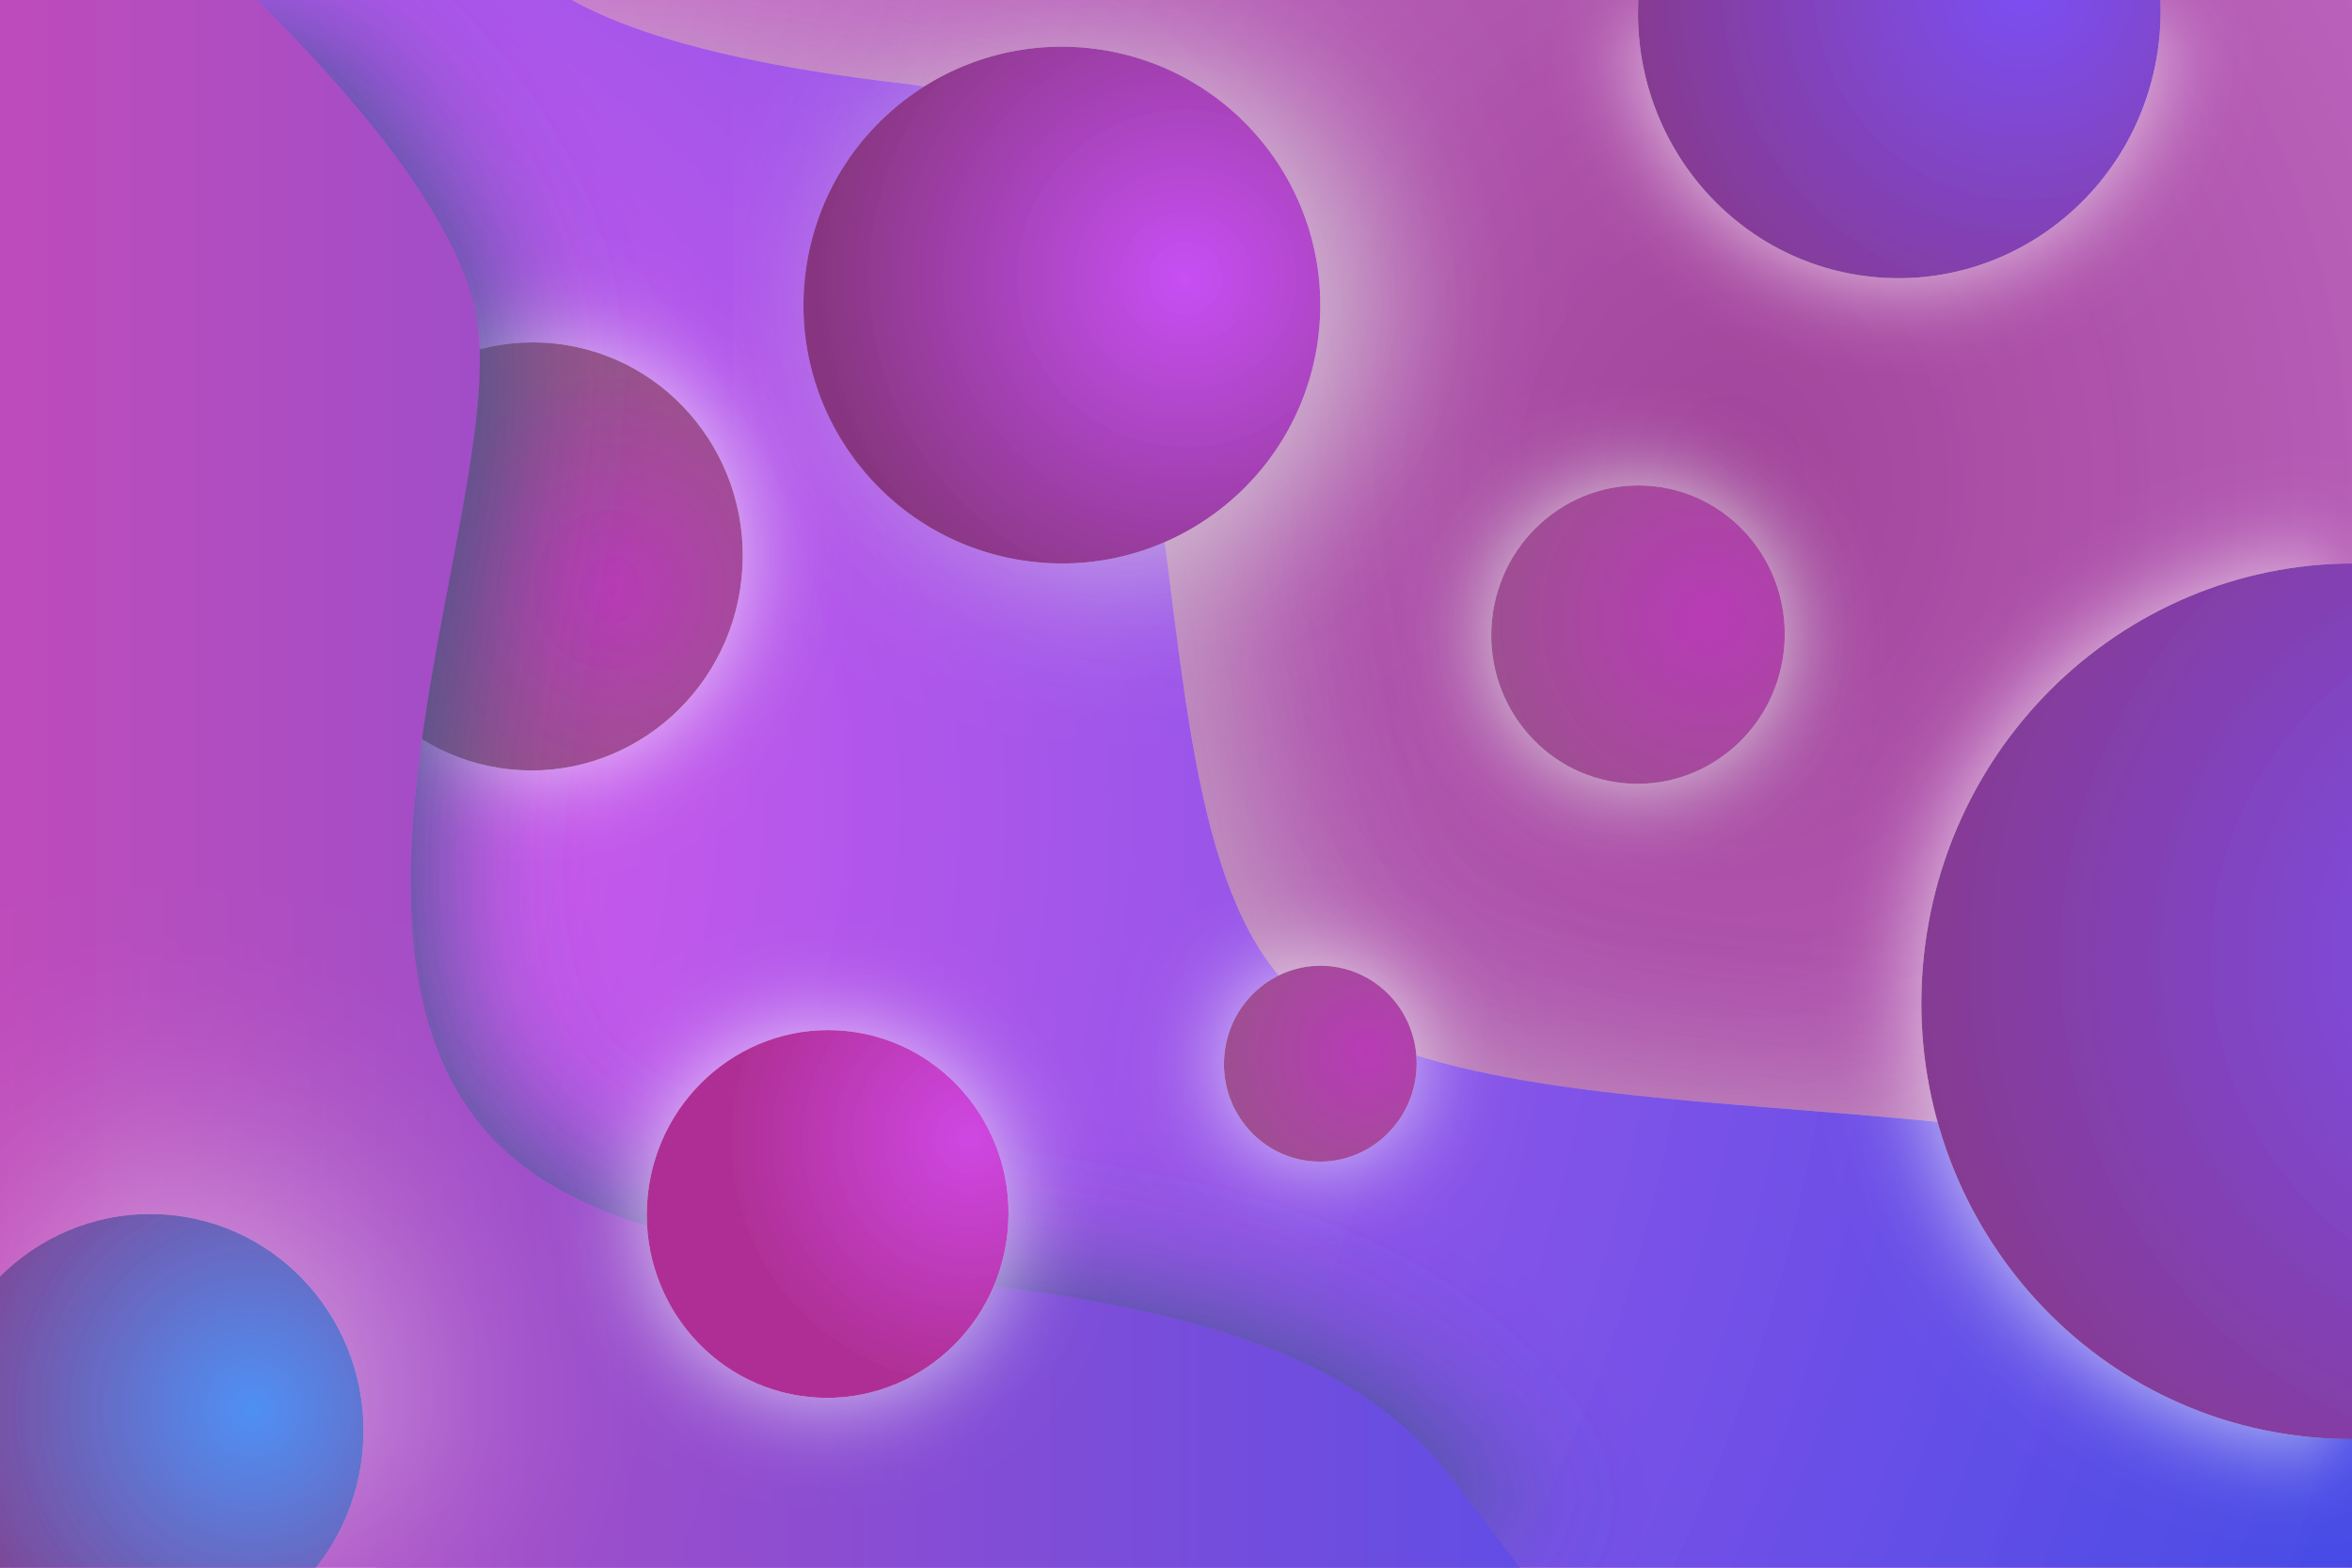
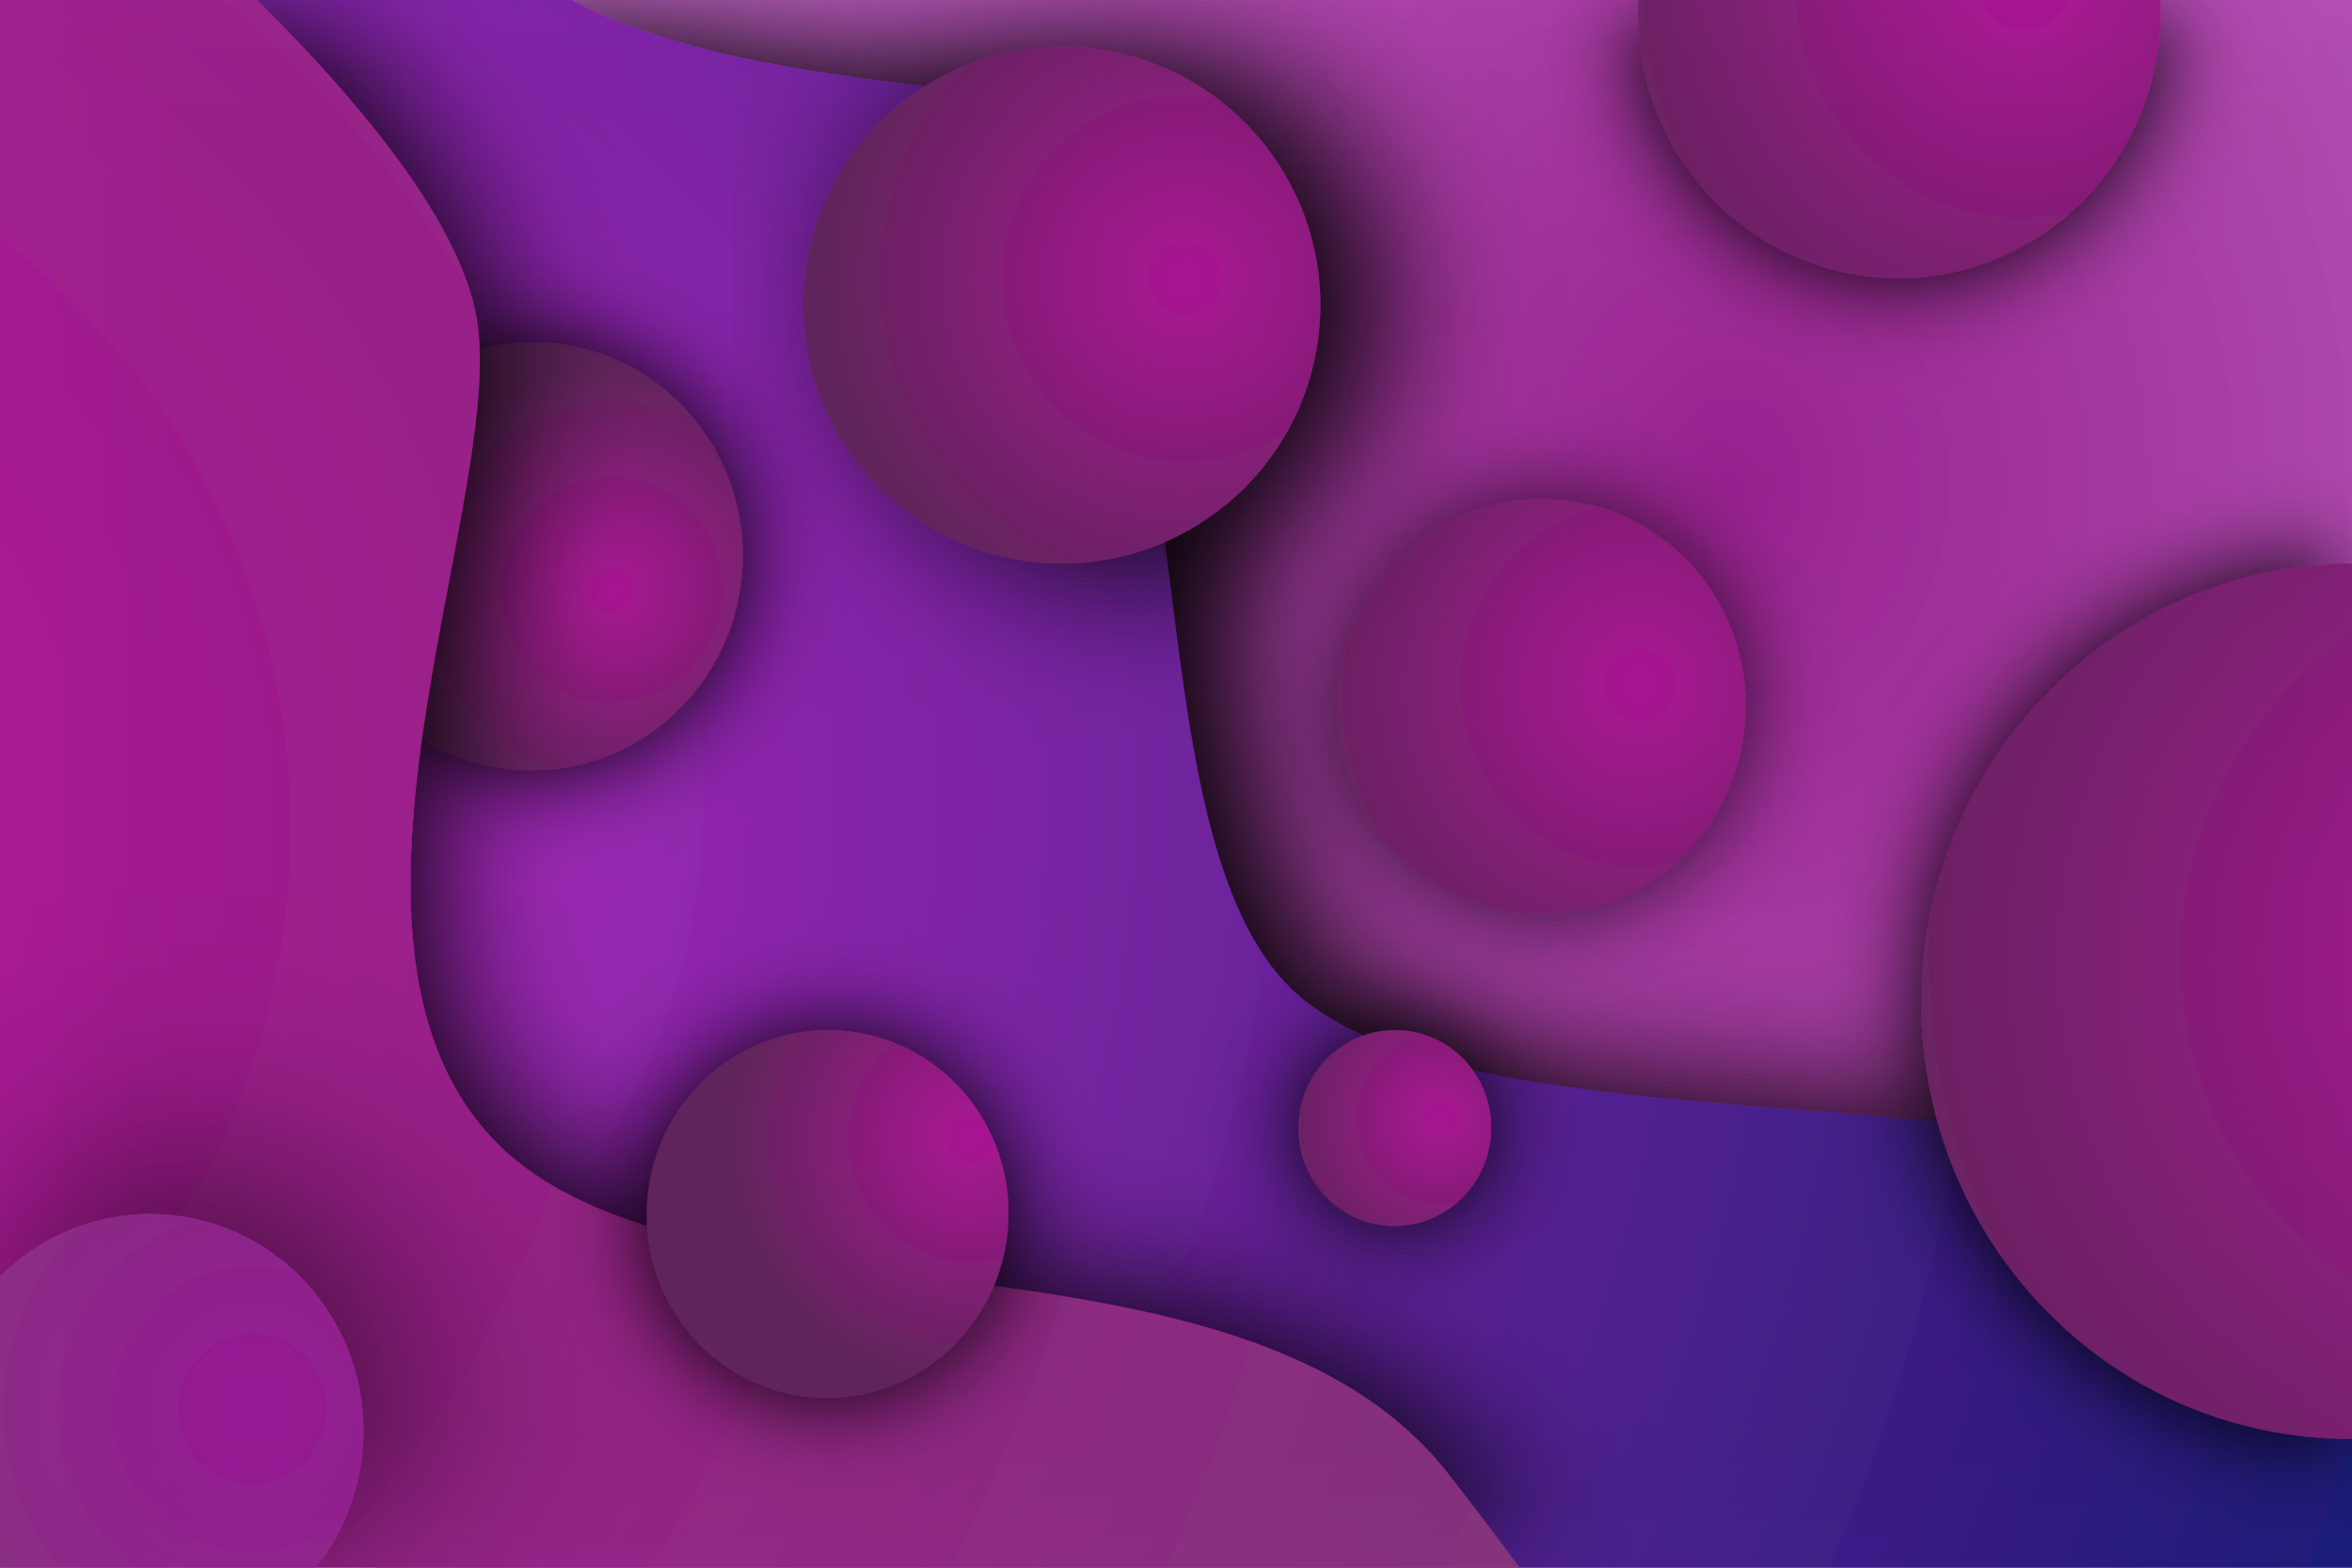
<svg xmlns="http://www.w3.org/2000/svg" xmlns:ns1="http://vectornator.io" height="100%" stroke-miterlimit="10" style="fill-rule:nonzero;clip-rule:evenodd;stroke-linecap:round;stroke-linejoin:round;" version="1.1" viewBox="0 0 1620 1080" width="100%" xml:space="preserve">
  <defs>
    <radialGradient cx="0" cy="0" gradientTransform="matrix(1013.22 541.503 -456.893 1200.85 1196.97 331.944)" gradientUnits="userSpaceOnUse" id="RadialGradient" r="1">
-       <stop offset="0" stop-color="#a1439a" />
+       <stop offset="0" stop-color="#a12397" />
      <stop offset="1" stop-color="#c45dd0" stop-opacity="0.781" />
    </radialGradient>
    <radialGradient cx="0" cy="0" gradientTransform="matrix(1746.23 3.92065e-14 -2.45838e-14 1746.23 52.0343 553.733)" gradientUnits="userSpaceOnUse" id="RadialGradient_2" r="1">
-       <stop offset="0" stop-color="#e75ded" />
-       <stop offset="1" stop-color="#3d4be5" />
+       <stop offset="0" stop-color="#c42dcb" />
+       <stop offset="1" stop-color="#121b78" />
    </radialGradient>
    <filter color-interpolation-filters="sRGB" filterUnits="userSpaceOnUse" height="1706.01" id="Filter" width="2762.34" x="-32.966" y="-299.273">
-       <feDropShadow dx="40" dy="0" flood-color="#cccccc" flood-opacity="0.5" in="SourceGraphic" result="Shadow" stdDeviation="50" />
+       <feDropShadow dx="40" dy="0" flood-color="#000000" flood-opacity="1" in="SourceGraphic" result="Shadow" stdDeviation="50" />
    </filter>
    <radialGradient cx="0" cy="0" gradientTransform="matrix(143.01 -54.7982 53.393 145.208 421.18 406.204)" gradientUnits="userSpaceOnUse" id="RadialGradient_3" r="1">
-       <stop offset="0" stop-color="#b83bb6" />
-       <stop offset="1" stop-color="#99538b" />
+       <stop offset="0" stop-color="#b4189c" />
+       <stop offset="1" stop-color="#652760" />
    </radialGradient>
    <filter color-interpolation-filters="sRGB" filterUnits="userSpaceOnUse" height="456.642" id="Filter_2" width="451.794" x="140.687" y="155.007">
-       <feDropShadow dx="0" dy="0" flood-color="#ffffff" flood-opacity="0.74" in="SourceGraphic" result="Shadow" stdDeviation="32.343" />
+       <feDropShadow dx="0" dy="0" flood-color="#000000" flood-opacity="1" in="SourceGraphic" result="Shadow" stdDeviation="32.343" />
    </filter>
-     <linearGradient gradientTransform="matrix(1521.84 0 0 1521.84 -315.494 570.602)" gradientUnits="userSpaceOnUse" id="LinearGradient" x1="0" x2="1" y1="0" y2="0">
-       <stop offset="0" stop-color="#da4cae" />
-       <stop offset="1" stop-color="#544eeb" />
-     </linearGradient>
+     <radialGradient cx="0" cy="0" gradientTransform="matrix(1521.84 0 0 1521.84 -315.494 570.602)" gradientUnits="userSpaceOnUse" id="RadialGradient_4" r="1">
+       <stop offset="0" stop-color="#b7149e" />
+       <stop offset="1" stop-color="#883681" />
+     </radialGradient>
    <filter color-interpolation-filters="sRGB" filterUnits="userSpaceOnUse" height="1739.75" id="Filter_3" width="1771.84" x="-430.494" y="-299.273">
-       <feDropShadow dx="10" dy="0" flood-color="#3a558a" flood-opacity="1" in="SourceGraphic" result="Shadow" stdDeviation="50" />
+       <feDropShadow dx="10" dy="0" flood-color="#000000" flood-opacity="1" in="SourceGraphic" result="Shadow" stdDeviation="50" />
    </filter>
-     <radialGradient cx="0" cy="0" gradientTransform="matrix(158.418 -81.6018 79.7018 160.779 1176.7 426.484)" gradientUnits="userSpaceOnUse" id="RadialGradient_4" r="1">
-       <stop offset="0" stop-color="#b83bb6" />
-       <stop offset="1" stop-color="#99538b" />
+     <radialGradient cx="0" cy="0" gradientTransform="matrix(220.164 -113.408 110.767 223.446 1129.23 471.762)" gradientUnits="userSpaceOnUse" id="RadialGradient_5" r="1">
+       <stop offset="0" stop-color="#b4189c" />
+       <stop offset="1" stop-color="#652760" />
    </radialGradient>
-     <filter color-interpolation-filters="sRGB" filterUnits="userSpaceOnUse" height="367.299" id="Filter_4" width="363.92" x="946.272" y="253.558">
-       <feDropShadow dx="0" dy="0" flood-color="#e1e1e1" flood-opacity="1" in="SourceGraphic" result="Shadow" stdDeviation="32.343" />
+     <filter color-interpolation-filters="sRGB" filterUnits="userSpaceOnUse" height="447.43" id="Filter_4" width="442.734" x="840.502" y="262.951">
+       <feDropShadow dx="0" dy="0" flood-color="#000000" flood-opacity="0.74" in="SourceGraphic" result="Shadow" stdDeviation="32.343" />
    </filter>
-     <radialGradient cx="0" cy="0" gradientTransform="matrix(104.026 -53.5843 52.3366 105.576 941.233 725.743)" gradientUnits="userSpaceOnUse" id="RadialGradient_5" r="1">
-       <stop offset="0" stop-color="#b83bb6" />
-       <stop offset="1" stop-color="#99538b" />
+     <radialGradient cx="0" cy="0" gradientTransform="matrix(104.026 -53.5843 52.3366 105.576 992.566 770.084)" gradientUnits="userSpaceOnUse" id="RadialGradient_6" r="1">
+       <stop offset="0" stop-color="#b4189c" />
+       <stop offset="1" stop-color="#652760" />
    </radialGradient>
-     <filter color-interpolation-filters="sRGB" filterUnits="userSpaceOnUse" height="296.713" id="Filter_5" width="294.494" x="762.16" y="584.429">
-       <feDropShadow dx="0" dy="0" flood-color="#ffffff" flood-opacity="0.74" in="SourceGraphic" result="Shadow" stdDeviation="32.343" />
+     <filter color-interpolation-filters="sRGB" filterUnits="userSpaceOnUse" height="296.713" id="Filter_5" width="294.494" x="813.493" y="628.769">
+       <feDropShadow dx="0" dy="0" flood-color="#000000" flood-opacity="1" in="SourceGraphic" result="Shadow" stdDeviation="32.343" />
    </filter>
-     <radialGradient cx="0" cy="0" gradientTransform="matrix(230.959 -118.968 116.198 234.401 173.651 970.557)" gradientUnits="userSpaceOnUse" id="RadialGradient_6" r="1">
-       <stop offset="0" stop-color="#4f90f4" />
+     <radialGradient cx="0" cy="0" gradientTransform="matrix(230.959 -118.968 116.198 234.401 173.651 970.557)" gradientUnits="userSpaceOnUse" id="RadialGradient_7" r="1">
+       <stop offset="0" stop-color="#a01a9e" />
      <stop offset="1" stop-color="#883681" />
    </radialGradient>
    <filter color-interpolation-filters="sRGB" filterUnits="userSpaceOnUse" height="799.724" id="Filter_6" width="794.797" x="-294.407" y="586.33">
-       <feDropShadow dx="0" dy="0" flood-color="#ffffff" flood-opacity="0.74" in="SourceGraphic" result="Shadow" stdDeviation="100" />
+       <feDropShadow dx="0" dy="0" flood-color="#000000" flood-opacity="1" in="SourceGraphic" result="Shadow" stdDeviation="100" />
    </filter>
-     <radialGradient cx="0" cy="0" gradientTransform="matrix(464.807 -239.425 233.85 471.734 1762.2 658.314)" gradientUnits="userSpaceOnUse" id="RadialGradient_7" r="1">
-       <stop offset="0" stop-color="#7c4ff4" />
-       <stop offset="1" stop-color="#883681" />
+     <radialGradient cx="0" cy="0" gradientTransform="matrix(464.807 -239.425 233.85 471.734 1762.2 658.314)" gradientUnits="userSpaceOnUse" id="RadialGradient_8" r="1">
+       <stop offset="0" stop-color="#b4189c" />
+       <stop offset="1" stop-color="#652760" />
    </radialGradient>
    <filter color-interpolation-filters="sRGB" filterUnits="userSpaceOnUse" height="764.911" id="Filter_7" width="754.997" x="1242.5" y="307.323">
-       <feDropShadow dx="0" dy="0" flood-color="#ffffff" flood-opacity="0.74" in="SourceGraphic" result="Shadow" stdDeviation="32.343" />
+       <feDropShadow dx="0" dy="0" flood-color="#000000" flood-opacity="1" in="SourceGraphic" result="Shadow" stdDeviation="32.343" />
    </filter>
-     <radialGradient cx="0" cy="0" gradientTransform="matrix(156.745 -61.888 60.3178 159.148 668.31 784.415)" gradientUnits="userSpaceOnUse" id="RadialGradient_8" r="1">
-       <stop offset="0" stop-color="#cf47e3" />
-       <stop offset="1" stop-color="#af2f95" />
+     <radialGradient cx="0" cy="0" gradientTransform="matrix(156.745 -61.888 60.3178 159.148 668.31 784.415)" gradientUnits="userSpaceOnUse" id="RadialGradient_9" r="1">
+       <stop offset="0" stop-color="#b4189c" />
+       <stop offset="1" stop-color="#652760" />
    </radialGradient>
    <filter color-interpolation-filters="sRGB" filterUnits="userSpaceOnUse" height="415.121" id="Filter_8" width="410.956" x="364.569" y="628.769">
-       <feDropShadow dx="0" dy="0" flood-color="#ffffff" flood-opacity="0.74" in="SourceGraphic" result="Shadow" stdDeviation="32.343" />
+       <feDropShadow dx="0" dy="0" flood-color="#000000" flood-opacity="1" in="SourceGraphic" result="Shadow" stdDeviation="32.343" />
    </filter>
-     <radialGradient cx="0" cy="0" gradientTransform="matrix(281.996 -145.258 141.875 286.198 1394.48 -10.3854)" gradientUnits="userSpaceOnUse" id="RadialGradient_9" r="1">
-       <stop offset="0" stop-color="#7c4ff4" />
-       <stop offset="1" stop-color="#883681" />
+     <radialGradient cx="0" cy="0" gradientTransform="matrix(281.996 -145.258 141.875 286.198 1394.48 -10.3854)" gradientUnits="userSpaceOnUse" id="RadialGradient_10" r="1">
+       <stop offset="0" stop-color="#b4189c" />
+       <stop offset="1" stop-color="#652760" />
    </radialGradient>
    <filter color-interpolation-filters="sRGB" filterUnits="userSpaceOnUse" height="527.671" id="Filter_9" width="521.656" x="1047.37" y="-255.131">
-       <feDropShadow dx="0" dy="0" flood-color="#ffffff" flood-opacity="0.74" in="SourceGraphic" result="Shadow" stdDeviation="32.343" />
+       <feDropShadow dx="0" dy="0" flood-color="#000000" flood-opacity="1" in="SourceGraphic" result="Shadow" stdDeviation="32.343" />
    </filter>
-     <radialGradient cx="0" cy="0" gradientTransform="matrix(240.014 -81.5218 81.5218 240.014 816.701 191.754)" gradientUnits="userSpaceOnUse" id="RadialGradient_10" r="1">
-       <stop offset="0" stop-color="#c84ff4" />
-       <stop offset="1" stop-color="#883681" />
+     <radialGradient cx="0" cy="0" gradientTransform="matrix(240.014 -81.5218 81.5218 240.014 816.701 191.754)" gradientUnits="userSpaceOnUse" id="RadialGradient_11" r="1">
+       <stop offset="0" stop-color="#b4189c" />
+       <stop offset="1" stop-color="#652760" />
    </radialGradient>
    <filter color-interpolation-filters="sRGB" filterUnits="userSpaceOnUse" height="625.458" id="Filter_10" width="625.458" x="461.785" y="-102.553">
-       <feDropShadow dx="43.112" dy="0" flood-color="#dfdfdf" flood-opacity="0.74" in="SourceGraphic" result="Shadow" stdDeviation="53.889" />
+       <feDropShadow dx="43.112" dy="0" flood-color="#000000" flood-opacity="1" in="SourceGraphic" result="Shadow" stdDeviation="53.889" />
+     </filter>
+     <filter color-interpolation-filters="sRGB" filterUnits="userSpaceOnUse" height="1330" id="Filter_11" width="1870" x="-85" y="-125">
+       <feDropShadow dx="40" dy="0" flood-color="#000000" flood-opacity="1" in="SourceGraphic" result="Shadow" stdDeviation="50" />
    </filter>
  </defs>
  <path d="M0 0L1620 0L1620 1080L0 1080L0 0Z" fill="url(#RadialGradient)" fill-rule="nonzero" opacity="1" stroke="none" ns1:artboardBackground="true" />
  <clipPath id="ArtboardFrame">
    <rect height="1080" width="1620" x="0" y="0" />
  </clipPath>
  <g clip-path="url(#ArtboardFrame)" id="Layer-1" ns1:layerName="Layer 1">
-     <path d="M351.722-99.835C351.722-99.835 258.542 16.099 624.17 57.779C870.835 85.897 749.022 578.83 901.975 691.971C1054.93 805.111 1499.5 718.778 1667.49 879.38C1835.48 1039.98 2564.37 1088.41 2564.37 1088.41L328.018 1281.74C328.018 1281.74 56.965 479.909 52.209 472.836C47.453 465.764 141.412-46.818 141.873-59.445C142.333-72.072 345.748-174.273 345.748-174.273L351.722-99.835Z" fill="url(#RadialGradient_2)" fill-rule="nonzero" filter="url(#Filter)" stroke="none" ns1:layerName="Curve 1" ns1:shadowAngle="0" ns1:shadowColor="#cccccc" ns1:shadowOffset="40" ns1:shadowOpacity="0.5" ns1:shadowRadius="100" />
-     <path d="M222.381 368.149C230.907 287.146 302.381 228.276 382.022 236.659C461.663 245.042 519.314 317.503 510.788 398.506C502.262 479.509 430.788 538.379 351.146 529.996C271.505 521.613 213.855 449.152 222.381 368.149Z" fill="url(#RadialGradient_3)" fill-rule="nonzero" filter="url(#Filter_2)" stroke="none" ns1:layerName="Oval 3" ns1:shadowAngle="0" ns1:shadowColor="#ffffff" ns1:shadowOffset="0" ns1:shadowOpacity="0.74" ns1:shadowRadius="64.6861" />
-     <path d="M65.049-99.766C65.049-99.766 314.448 96.852 329.323 226.062C344.198 355.273 208.19 653.609 342.838 788.016C477.487 922.422 855.409 832.289 997.948 1015.85C1140.49 1199.41 1206.35 1315.48 1206.35 1315.48L-161.599 1263.3C-161.599 1263.3-311.771 430.32-315.435 422.625C-319.099 414.93-150.771-78.258-148.458-90.68C-146.146-103.102 70.088-174.273 70.088-174.273L65.049-99.766Z" fill="url(#LinearGradient)" fill-rule="nonzero" filter="url(#Filter_3)" stroke="none" ns1:layerName="Curve 3" ns1:shadowAngle="0" ns1:shadowColor="#3a558a" ns1:shadowOffset="10" ns1:shadowOpacity="1" ns1:shadowRadius="100" />
-     <path d="M1027.71 426.628C1033.66 370.163 1083.48 329.127 1138.99 334.97C1194.51 340.814 1234.7 391.324 1228.75 447.788C1222.81 504.253 1172.99 545.289 1117.47 539.446C1061.96 533.602 1021.77 483.092 1027.71 426.628Z" fill="url(#RadialGradient_4)" fill-rule="nonzero" filter="url(#Filter_4)" stroke="none" ns1:layerName="Oval 4" ns1:shadowAngle="0" ns1:shadowColor="#e1e1e1" ns1:shadowOffset="0" ns1:shadowOpacity="1" ns1:shadowRadius="64.6861" />
-     <path d="M843.4 725.838C847.303 688.76 880.019 661.813 916.473 665.65C952.928 669.488 979.317 702.655 975.414 739.733C971.511 776.811 938.795 803.758 902.341 799.921C865.886 796.083 839.497 762.915 843.4 725.838Z" fill="url(#RadialGradient_5)" fill-rule="nonzero" filter="url(#Filter_5)" stroke="none" ns1:layerName="Oval 7" ns1:shadowAngle="0" ns1:shadowColor="#ffffff" ns1:shadowOffset="0" ns1:shadowOpacity="0.74" ns1:shadowRadius="64.6861" />
-     <path d="M-43.558 970.766C-34.893 888.446 37.743 828.618 118.68 837.138C199.617 845.657 258.205 919.297 249.54 1001.62C240.876 1083.94 168.239 1143.76 87.302 1135.25C6.366 1126.73-52.222 1053.09-43.558 970.766Z" fill="url(#RadialGradient_6)" fill-rule="nonzero" filter="url(#Filter_6)" stroke="none" ns1:layerName="Oval 6" ns1:shadowAngle="0" ns1:shadowColor="#ffffff" ns1:shadowOffset="0" ns1:shadowOpacity="0.74" ns1:shadowRadius="200" />
-     <path d="M1325.07 658.735C1342.51 493.065 1488.69 372.662 1651.57 389.807C1814.46 406.952 1932.37 555.152 1914.93 720.822C1897.49 886.492 1751.31 1006.9 1588.43 989.751C1425.54 972.606 1307.63 824.405 1325.07 658.735Z" fill="url(#RadialGradient_7)" fill-rule="nonzero" filter="url(#Filter_7)" stroke="none" ns1:layerName="Oval 8" ns1:shadowAngle="0" ns1:shadowColor="#ffffff" ns1:shadowOffset="0" ns1:shadowOpacity="0.74" ns1:shadowRadius="64.6861" />
-     <path d="M446.145 823.288C453.47 753.689 514.882 703.107 583.311 710.31C651.741 717.512 701.275 779.772 693.949 849.371C686.623 918.97 625.211 969.552 556.782 962.35C488.353 955.147 438.819 892.887 446.145 823.288Z" fill="url(#RadialGradient_8)" fill-rule="nonzero" filter="url(#Filter_8)" stroke="none" ns1:layerName="Oval 9" ns1:shadowAngle="0" ns1:shadowColor="#ffffff" ns1:shadowOffset="0" ns1:shadowOpacity="0.74" ns1:shadowRadius="64.6861" />
-     <path d="M1129.27-10.13C1139.85-110.641 1228.54-183.689 1327.36-173.287C1426.18-162.885 1497.72-72.973 1487.14 27.538C1476.56 128.049 1387.87 201.098 1289.05 190.696C1190.23 180.294 1118.69 90.382 1129.27-10.13Z" fill="url(#RadialGradient_9)" fill-rule="nonzero" filter="url(#Filter_9)" stroke="none" ns1:layerName="Oval 5" ns1:shadowAngle="0" ns1:shadowColor="#ffffff" ns1:shadowOffset="0" ns1:shadowOpacity="0.74" ns1:shadowRadius="64.6861" />
-     <path d="M554.389 191.544C564.68 93.783 652.273 22.873 750.034 33.163C847.795 43.453 918.705 131.047 908.415 228.808C898.125 326.569 810.532 397.479 712.77 387.189C615.009 376.899 544.099 289.306 554.389 191.544Z" fill="url(#RadialGradient_10)" fill-rule="nonzero" filter="url(#Filter_10)" stroke="none" ns1:layerName="Oval 1" ns1:shadowAngle="0" ns1:shadowColor="#dfdfdf" ns1:shadowOffset="43.1116" ns1:shadowOpacity="0.74" ns1:shadowRadius="107.779" />
+     <path d="M351.722-99.835C351.722-99.835 258.542 16.099 624.17 57.779C870.835 85.897 749.022 578.83 901.975 691.971C1054.93 805.111 1499.5 718.778 1667.49 879.38C1835.48 1039.98 2564.37 1088.41 2564.37 1088.41L328.018 1281.74C328.018 1281.74 56.965 479.909 52.209 472.836C47.453 465.764 141.412-46.818 141.873-59.445C142.333-72.072 345.748-174.273 345.748-174.273L351.722-99.835Z" fill="url(#RadialGradient_2)" fill-rule="nonzero" filter="url(#Filter)" stroke="none" ns1:layerName="Curve 1" ns1:shadowAngle="0" ns1:shadowColor="#000000" ns1:shadowOffset="40" ns1:shadowOpacity="1" ns1:shadowRadius="100" />
+     <path d="M222.381 368.149C230.907 287.146 302.381 228.276 382.022 236.659C461.663 245.042 519.314 317.503 510.788 398.506C502.262 479.509 430.788 538.379 351.146 529.996C271.505 521.613 213.855 449.152 222.381 368.149Z" fill="url(#RadialGradient_3)" fill-rule="nonzero" filter="url(#Filter_2)" stroke="none" ns1:layerName="Oval 3" ns1:shadowAngle="0" ns1:shadowColor="#000000" ns1:shadowOffset="0" ns1:shadowOpacity="1" ns1:shadowRadius="64.6861" />
+     <path d="M65.049-99.766C65.049-99.766 314.448 96.852 329.323 226.062C344.198 355.273 208.19 653.609 342.838 788.016C477.487 922.422 855.409 832.289 997.948 1015.85C1140.49 1199.41 1206.35 1315.48 1206.35 1315.48L-161.599 1263.3C-161.599 1263.3-311.771 430.32-315.435 422.625C-319.099 414.93-150.771-78.258-148.458-90.68C-146.146-103.102 70.088-174.273 70.088-174.273L65.049-99.766Z" fill="url(#RadialGradient_4)" fill-rule="nonzero" filter="url(#Filter_3)" stroke="none" ns1:layerName="Curve 3" ns1:shadowAngle="0" ns1:shadowColor="#000000" ns1:shadowOffset="10" ns1:shadowOpacity="1" ns1:shadowRadius="100" />
+     <path d="M922.17 471.962C930.43 393.489 999.671 336.458 1076.83 344.579C1153.98 352.7 1209.83 422.898 1201.57 501.371C1193.31 579.843 1124.07 636.875 1046.91 628.754C969.76 620.633 913.91 550.435 922.17 471.962Z" fill="url(#RadialGradient_5)" fill-rule="nonzero" filter="url(#Filter_4)" stroke="none" ns1:layerName="Oval 4" ns1:shadowAngle="0" ns1:shadowColor="#000000" ns1:shadowOffset="0" ns1:shadowOpacity="0.74" ns1:shadowRadius="64.6861" />
+     <path d="M894.734 770.178C898.636 733.1 931.352 706.153 967.807 709.991C1004.26 713.828 1030.65 746.996 1026.75 784.073C1022.84 821.151 990.129 848.098 953.674 844.261C917.219 840.424 890.831 807.256 894.734 770.178Z" fill="url(#RadialGradient_6)" fill-rule="nonzero" filter="url(#Filter_5)" stroke="none" ns1:layerName="Oval 7" ns1:shadowAngle="0" ns1:shadowColor="#000000" ns1:shadowOffset="0" ns1:shadowOpacity="1" ns1:shadowRadius="64.6861" />
+     <path d="M-43.558 970.766C-34.893 888.446 37.743 828.618 118.68 837.138C199.617 845.657 258.205 919.297 249.54 1001.62C240.876 1083.94 168.239 1143.76 87.302 1135.25C6.366 1126.73-52.222 1053.09-43.558 970.766Z" fill="url(#RadialGradient_7)" fill-rule="nonzero" filter="url(#Filter_6)" stroke="none" ns1:layerName="Oval 6" ns1:shadowAngle="0" ns1:shadowColor="#000000" ns1:shadowOffset="0" ns1:shadowOpacity="1" ns1:shadowRadius="200" />
+     <path d="M1325.07 658.735C1342.51 493.065 1488.69 372.662 1651.57 389.807C1814.46 406.952 1932.37 555.152 1914.93 720.822C1897.49 886.492 1751.31 1006.9 1588.43 989.751C1425.54 972.606 1307.63 824.405 1325.07 658.735Z" fill="url(#RadialGradient_8)" fill-rule="nonzero" filter="url(#Filter_7)" stroke="none" ns1:layerName="Oval 8" ns1:shadowAngle="0" ns1:shadowColor="#000000" ns1:shadowOffset="0" ns1:shadowOpacity="1" ns1:shadowRadius="64.6861" />
+     <path d="M446.145 823.288C453.47 753.689 514.882 703.107 583.311 710.31C651.741 717.512 701.275 779.772 693.949 849.371C686.623 918.97 625.211 969.552 556.782 962.35C488.353 955.147 438.819 892.887 446.145 823.288Z" fill="url(#RadialGradient_9)" fill-rule="nonzero" filter="url(#Filter_8)" stroke="none" ns1:layerName="Oval 9" ns1:shadowAngle="0" ns1:shadowColor="#000000" ns1:shadowOffset="0" ns1:shadowOpacity="1" ns1:shadowRadius="64.6861" />
+     <path d="M1129.27-10.13C1139.85-110.641 1228.54-183.689 1327.36-173.287C1426.18-162.885 1497.72-72.973 1487.14 27.538C1476.56 128.049 1387.87 201.098 1289.05 190.696C1190.23 180.294 1118.69 90.382 1129.27-10.13Z" fill="url(#RadialGradient_10)" fill-rule="nonzero" filter="url(#Filter_9)" stroke="none" ns1:layerName="Oval 5" ns1:shadowAngle="0" ns1:shadowColor="#000000" ns1:shadowOffset="0" ns1:shadowOpacity="1" ns1:shadowRadius="64.6861" />
+     <path d="M554.389 191.544C564.68 93.783 652.273 22.873 750.034 33.163C847.795 43.453 918.705 131.047 908.415 228.808C898.125 326.569 810.532 397.479 712.77 387.189C615.009 376.899 544.099 289.306 554.389 191.544Z" fill="url(#RadialGradient_11)" fill-rule="nonzero" filter="url(#Filter_10)" stroke="none" ns1:layerName="Oval 1" ns1:shadowAngle="0" ns1:shadowColor="#000000" ns1:shadowOffset="43.1116" ns1:shadowOpacity="1" ns1:shadowRadius="107.779" />
+     <path d="M5.68434e-14-2.38032e-13L1620-2.38032e-13L1620 1080L5.68434e-14 1080L5.68434e-14-2.38032e-13Z" fill="#000000" fill-opacity="0.03" fill-rule="nonzero" filter="url(#Filter_11)" stroke="none" ns1:layerName="Rectangle 1" ns1:shadowAngle="0" ns1:shadowColor="#000000" ns1:shadowOffset="40" ns1:shadowOpacity="1" ns1:shadowRadius="100" />
  </g>
</svg>
